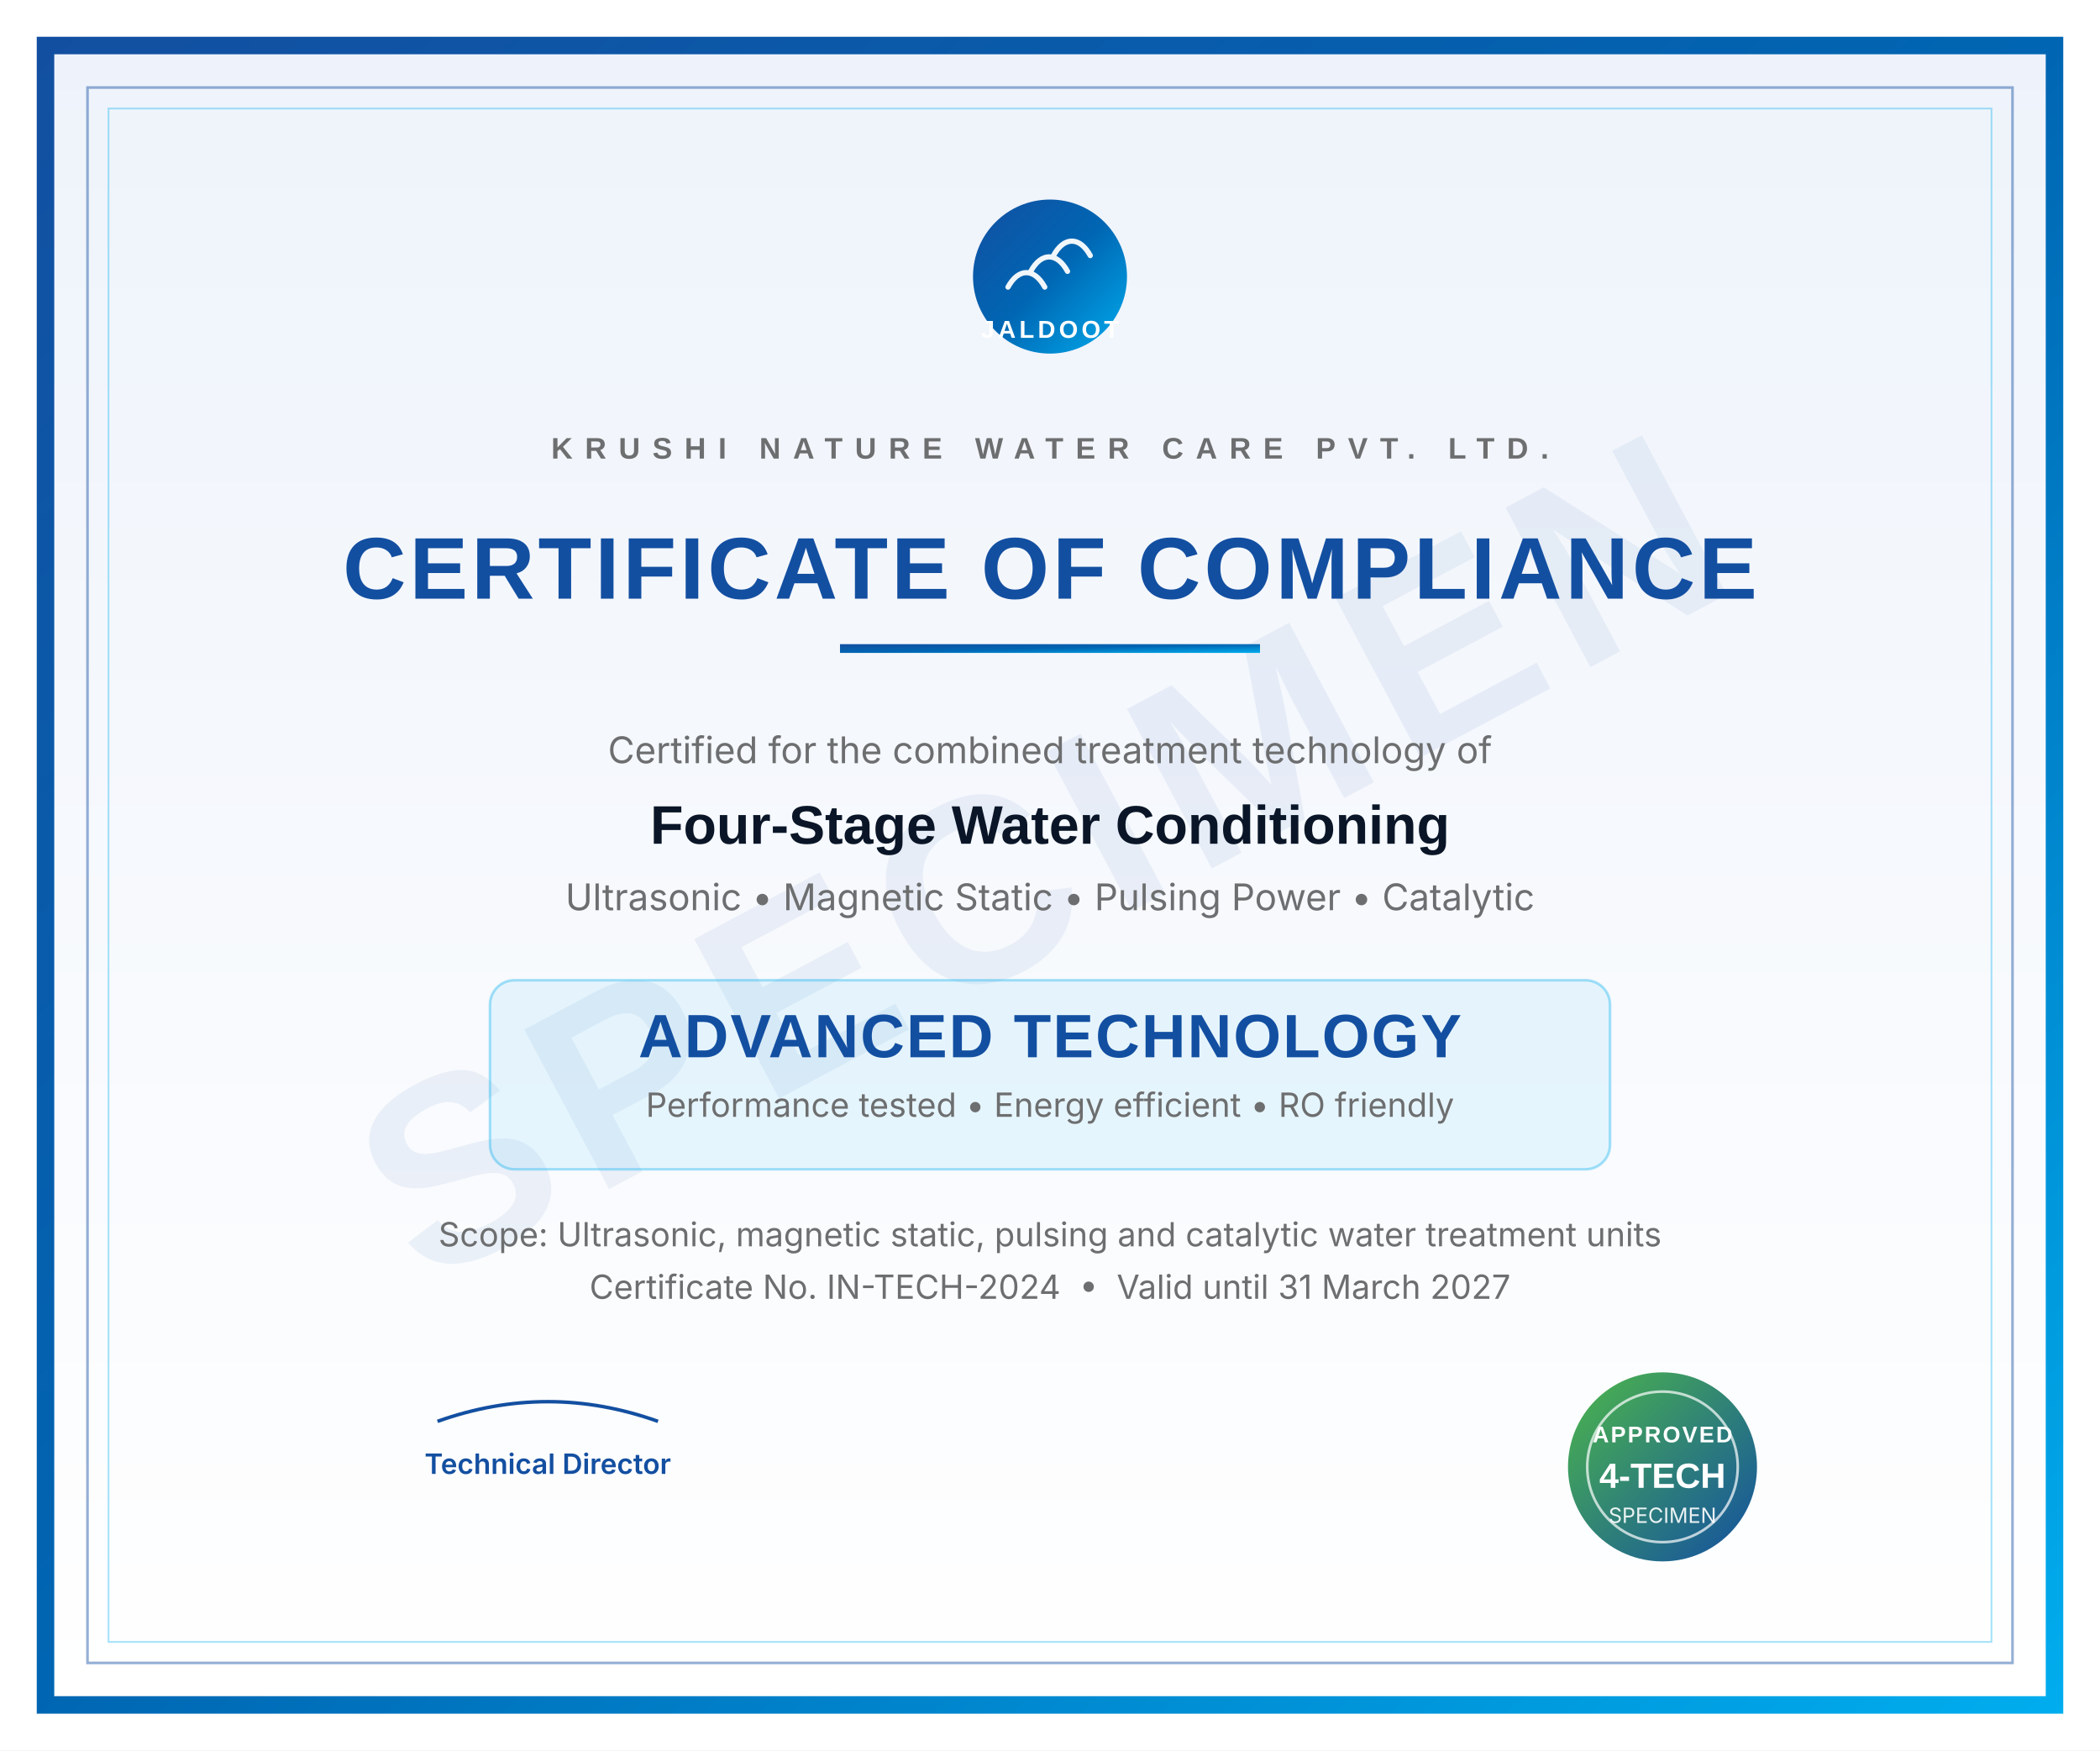
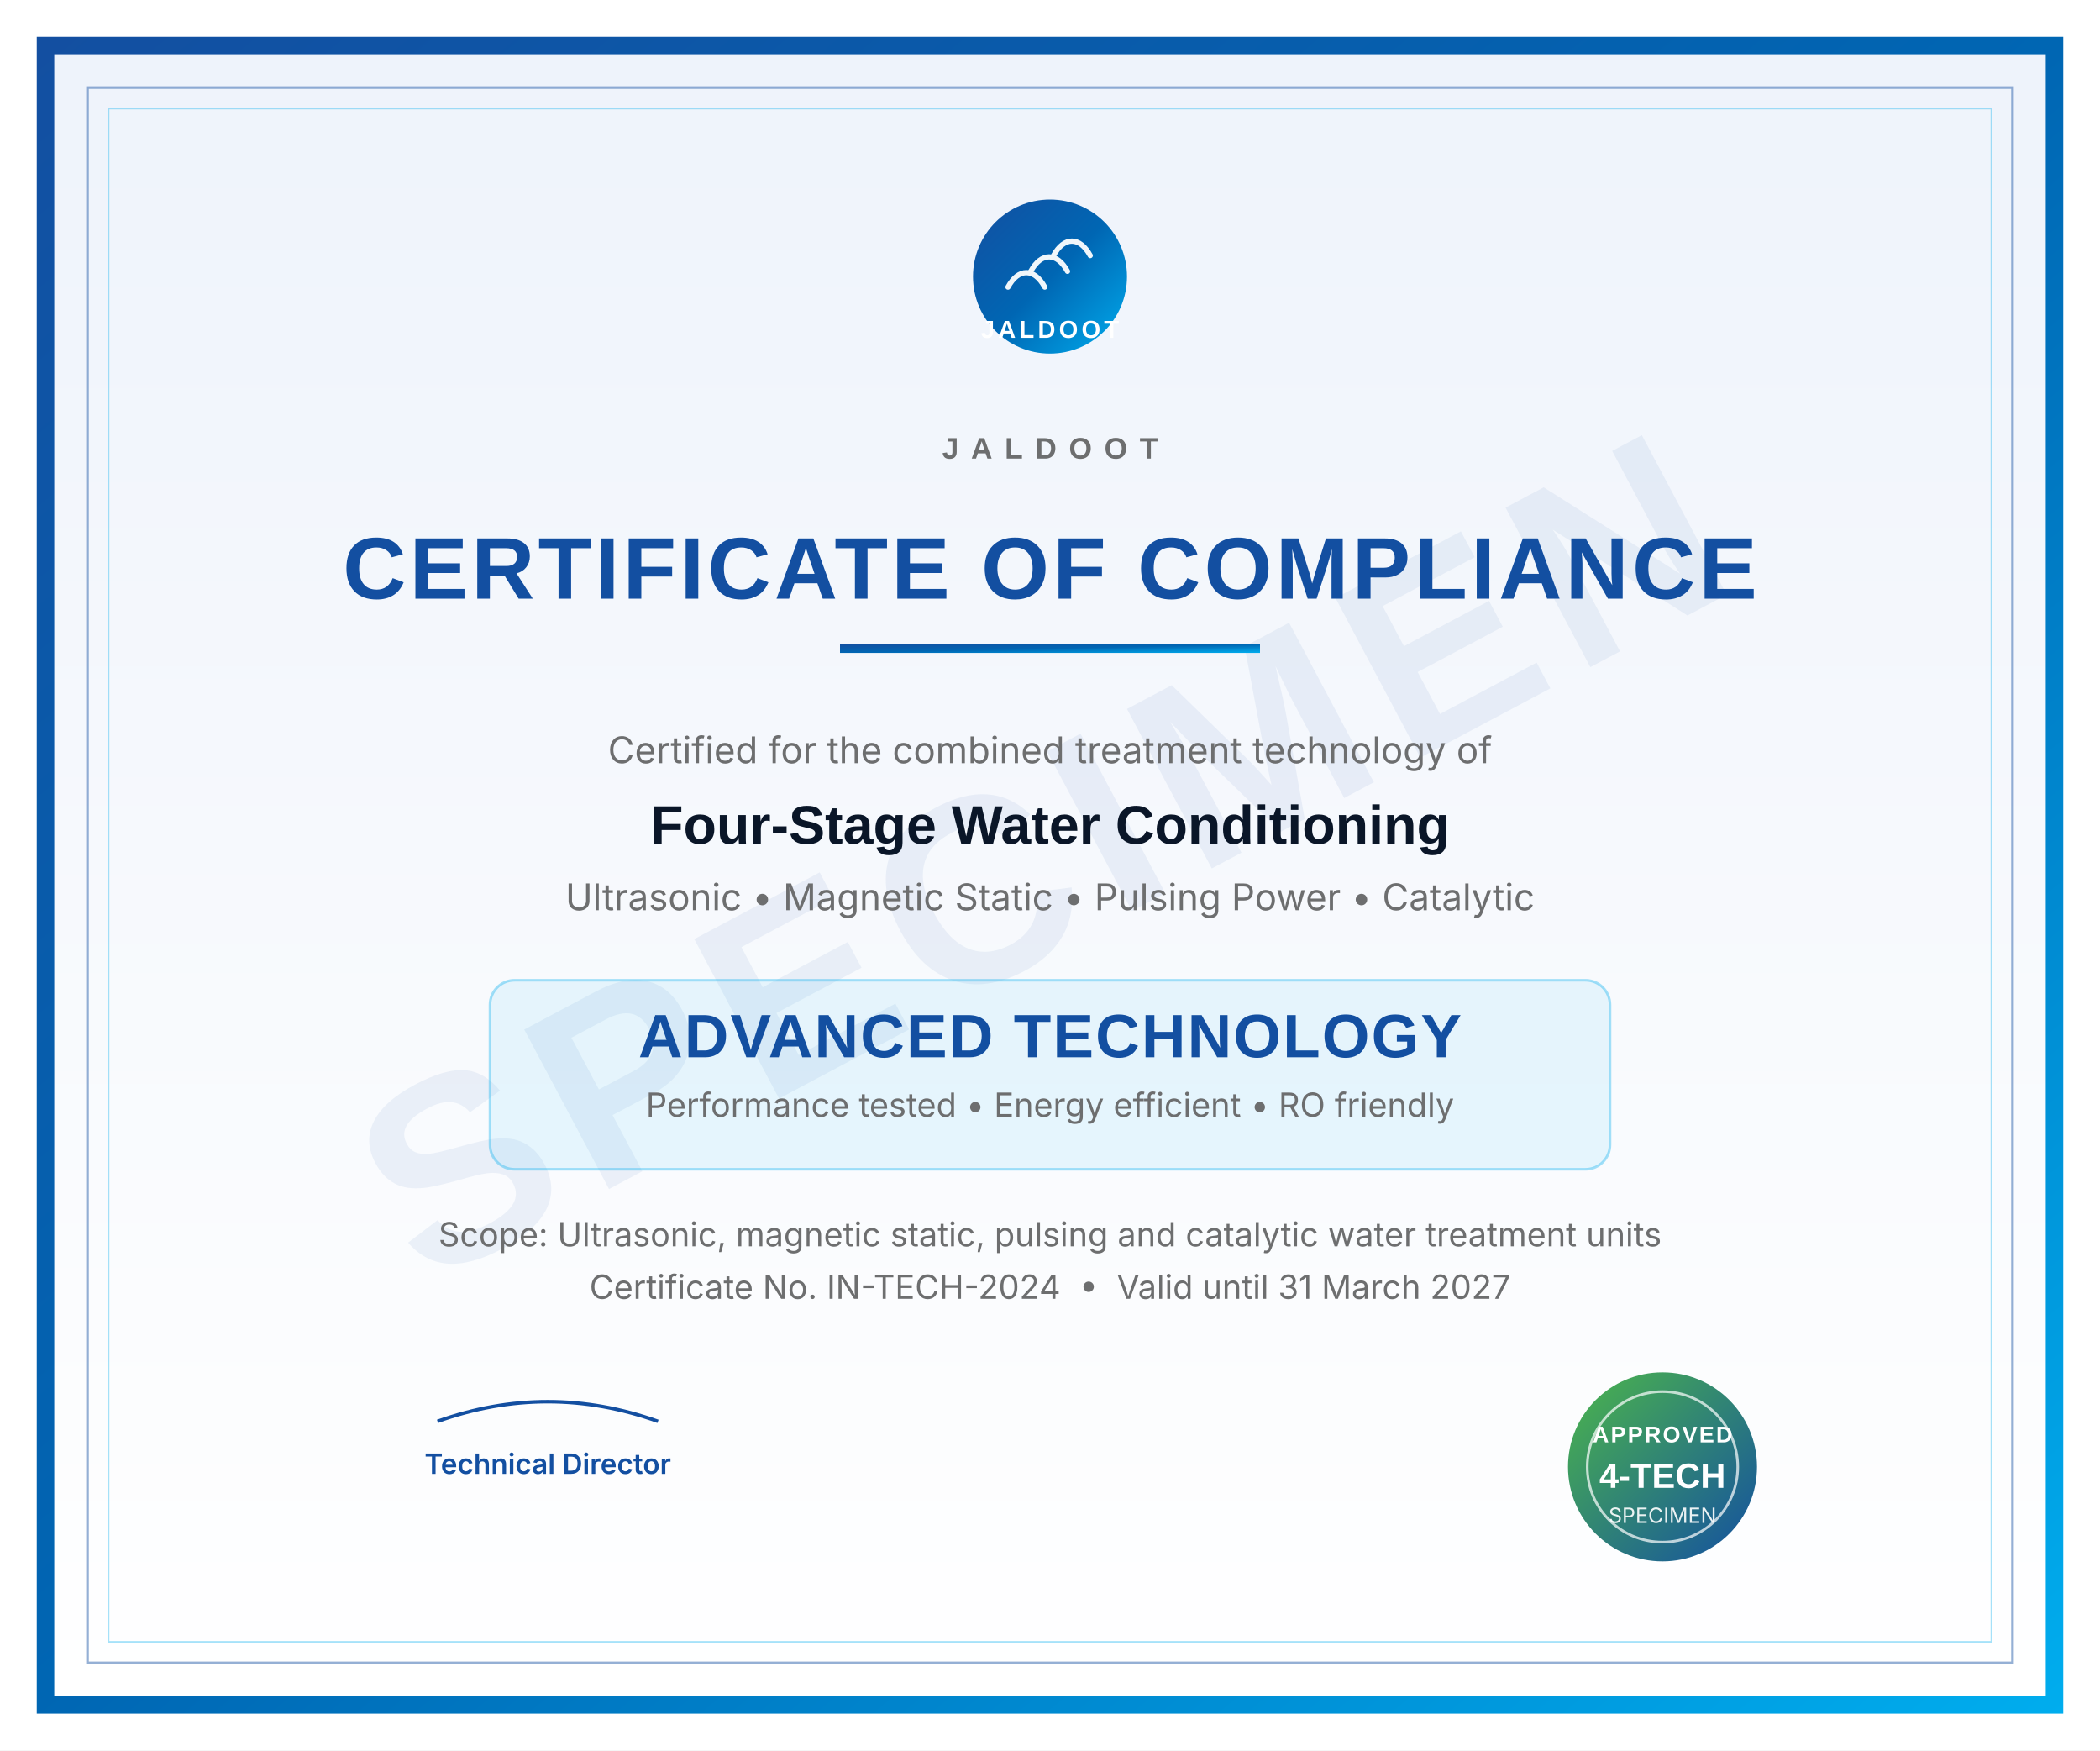
<svg xmlns="http://www.w3.org/2000/svg" viewBox="0 0 1200 1000" width="1200" height="1000" role="img" aria-label="Compliance certificate for the four-stage ultrasonic, magnetic static, pulsing power and catalytic water conditioning technology">
  <defs>
    <linearGradient id="frame" x1="0" y1="0" x2="1" y2="1">
      <stop offset="0" stop-color="#134FA1" />
      <stop offset="0.5" stop-color="#0066B3" />
      <stop offset="1" stop-color="#00ADEE" />
    </linearGradient>
    <linearGradient id="wash" x1="0" y1="0" x2="0" y2="1">
      <stop offset="0" stop-color="#EEF3FB" />
      <stop offset="1" stop-color="#FFFFFF" />
    </linearGradient>
    <linearGradient id="sealFill" x1="0" y1="0" x2="1" y2="1">
      <stop offset="0" stop-color="#4DB74A" />
      <stop offset="1" stop-color="#134FA1" />
    </linearGradient>
  </defs>
  <rect width="1200" height="1000" fill="#FFFFFF" />
  <rect x="26" y="26" width="1148" height="948" fill="url(#wash)" />
  <rect x="26" y="26" width="1148" height="948" fill="none" stroke="url(#frame)" stroke-width="10" />
  <rect x="50" y="50" width="1100" height="900" fill="none" stroke="#134FA1" stroke-width="1.5" opacity="0.45" />
  <rect x="62" y="62" width="1076" height="876" fill="none" stroke="#00ADEE" stroke-width="1" opacity="0.35" />
  <g opacity="0.07" transform="rotate(-28 600 500)">
    <text x="600" y="540" font-family="Poppins, Segoe UI, Arial, sans-serif" font-size="150" font-weight="700" fill="#134FA1" text-anchor="middle" letter-spacing="10">SPECIMEN</text>
  </g>
  <g transform="translate(600 158)">
    <circle r="44" fill="url(#frame)" />
    <g stroke="#FFFFFF" stroke-width="3" stroke-linecap="round" fill="none" opacity="0.94">
      <path d="M-24 6c6-11 15-11 21 0" />
      <path d="M-11 -3c6-11 15-11 21 0" />
      <path d="M2 -12c6-11 15-11 21 0" />
    </g>
    <text y="35" font-family="Poppins, Segoe UI, Arial, sans-serif" font-size="14" font-weight="700" fill="#FFFFFF" text-anchor="middle" letter-spacing="2">JALDOOT</text>
  </g>
-   <text x="600" y="262" font-family="Poppins, Segoe UI, Arial, sans-serif" font-size="17" font-weight="600" fill="#6D6E6F" text-anchor="middle" letter-spacing="7">KRUSHI NATURE WATER CARE PVT. LTD.</text>
+   <text x="600" y="262" font-family="Poppins, Segoe UI, Arial, sans-serif" font-size="17" font-weight="600" fill="#6D6E6F" text-anchor="middle" letter-spacing="7">JALDOOT</text>
  <text x="600" y="342" font-family="Poppins, Segoe UI, Arial, sans-serif" font-size="50" font-weight="700" fill="#134FA1" text-anchor="middle" letter-spacing="2">CERTIFICATE OF COMPLIANCE</text>
  <rect x="480" y="368" width="240" height="5" fill="url(#frame)" />
  <text x="600" y="436" font-family="Inter, Segoe UI, Arial, sans-serif" font-size="21" fill="#6D6E6F" text-anchor="middle">Certified for the combined treatment technology of</text>
  <text x="600" y="482" font-family="Poppins, Segoe UI, Arial, sans-serif" font-size="31" font-weight="700" fill="#0A1628" text-anchor="middle">Four-Stage Water Conditioning</text>
  <text x="600" y="520" font-family="Inter, Segoe UI, Arial, sans-serif" font-size="21" fill="#6D6E6F" text-anchor="middle">Ultrasonic • Magnetic Static • Pulsing Power • Catalytic</text>
  <rect x="280" y="560" width="640" height="108" rx="14" fill="#00ADEE" opacity="0.08" />
  <rect x="280" y="560" width="640" height="108" rx="14" fill="none" stroke="#00ADEE" stroke-width="1.5" opacity="0.35" />
  <text x="600" y="604" font-family="Poppins, Segoe UI, Arial, sans-serif" font-size="35" font-weight="700" fill="#134FA1" text-anchor="middle" letter-spacing="1">ADVANCED TECHNOLOGY</text>
  <text x="600" y="638" font-family="Inter, Segoe UI, Arial, sans-serif" font-size="19" fill="#6D6E6F" text-anchor="middle">Performance tested • Energy efficient • RO friendly</text>
  <text x="600" y="712" font-family="Inter, Segoe UI, Arial, sans-serif" font-size="19" fill="#6D6E6F" text-anchor="middle">Scope: Ultrasonic, magnetic static, pulsing and catalytic water treatment units</text>
  <text x="600" y="742" font-family="Inter, Segoe UI, Arial, sans-serif" font-size="19" fill="#6D6E6F" text-anchor="middle">Certificate No. IN-TECH-2024  •  Valid until 31 March 2027</text>
  <g transform="translate(250 812)">
    <path d="M0 0c42-15 84-15 126 0" fill="none" stroke="#134FA1" stroke-width="2" />
    <text x="63" y="30" font-family="Inter, Segoe UI, Arial, sans-serif" font-size="16" font-weight="600" fill="#134FA1" text-anchor="middle">Technical Director</text>
  </g>
  <g transform="translate(950 838)">
    <circle r="54" fill="url(#sealFill)" />
    <circle r="43" fill="none" stroke="#FFFFFF" stroke-width="1.5" opacity="0.7" />
    <text y="-14" font-family="Poppins, Segoe UI, Arial, sans-serif" font-size="13" font-weight="700" fill="#FFFFFF" text-anchor="middle" letter-spacing="1">APPROVED</text>
    <text y="12" font-family="Poppins, Segoe UI, Arial, sans-serif" font-size="20" font-weight="700" fill="#FFFFFF" text-anchor="middle">4-TECH</text>
    <text y="32" font-family="Inter, Segoe UI, Arial, sans-serif" font-size="12" fill="#FFFFFF" text-anchor="middle" opacity="0.9">SPECIMEN</text>
  </g>
</svg>
